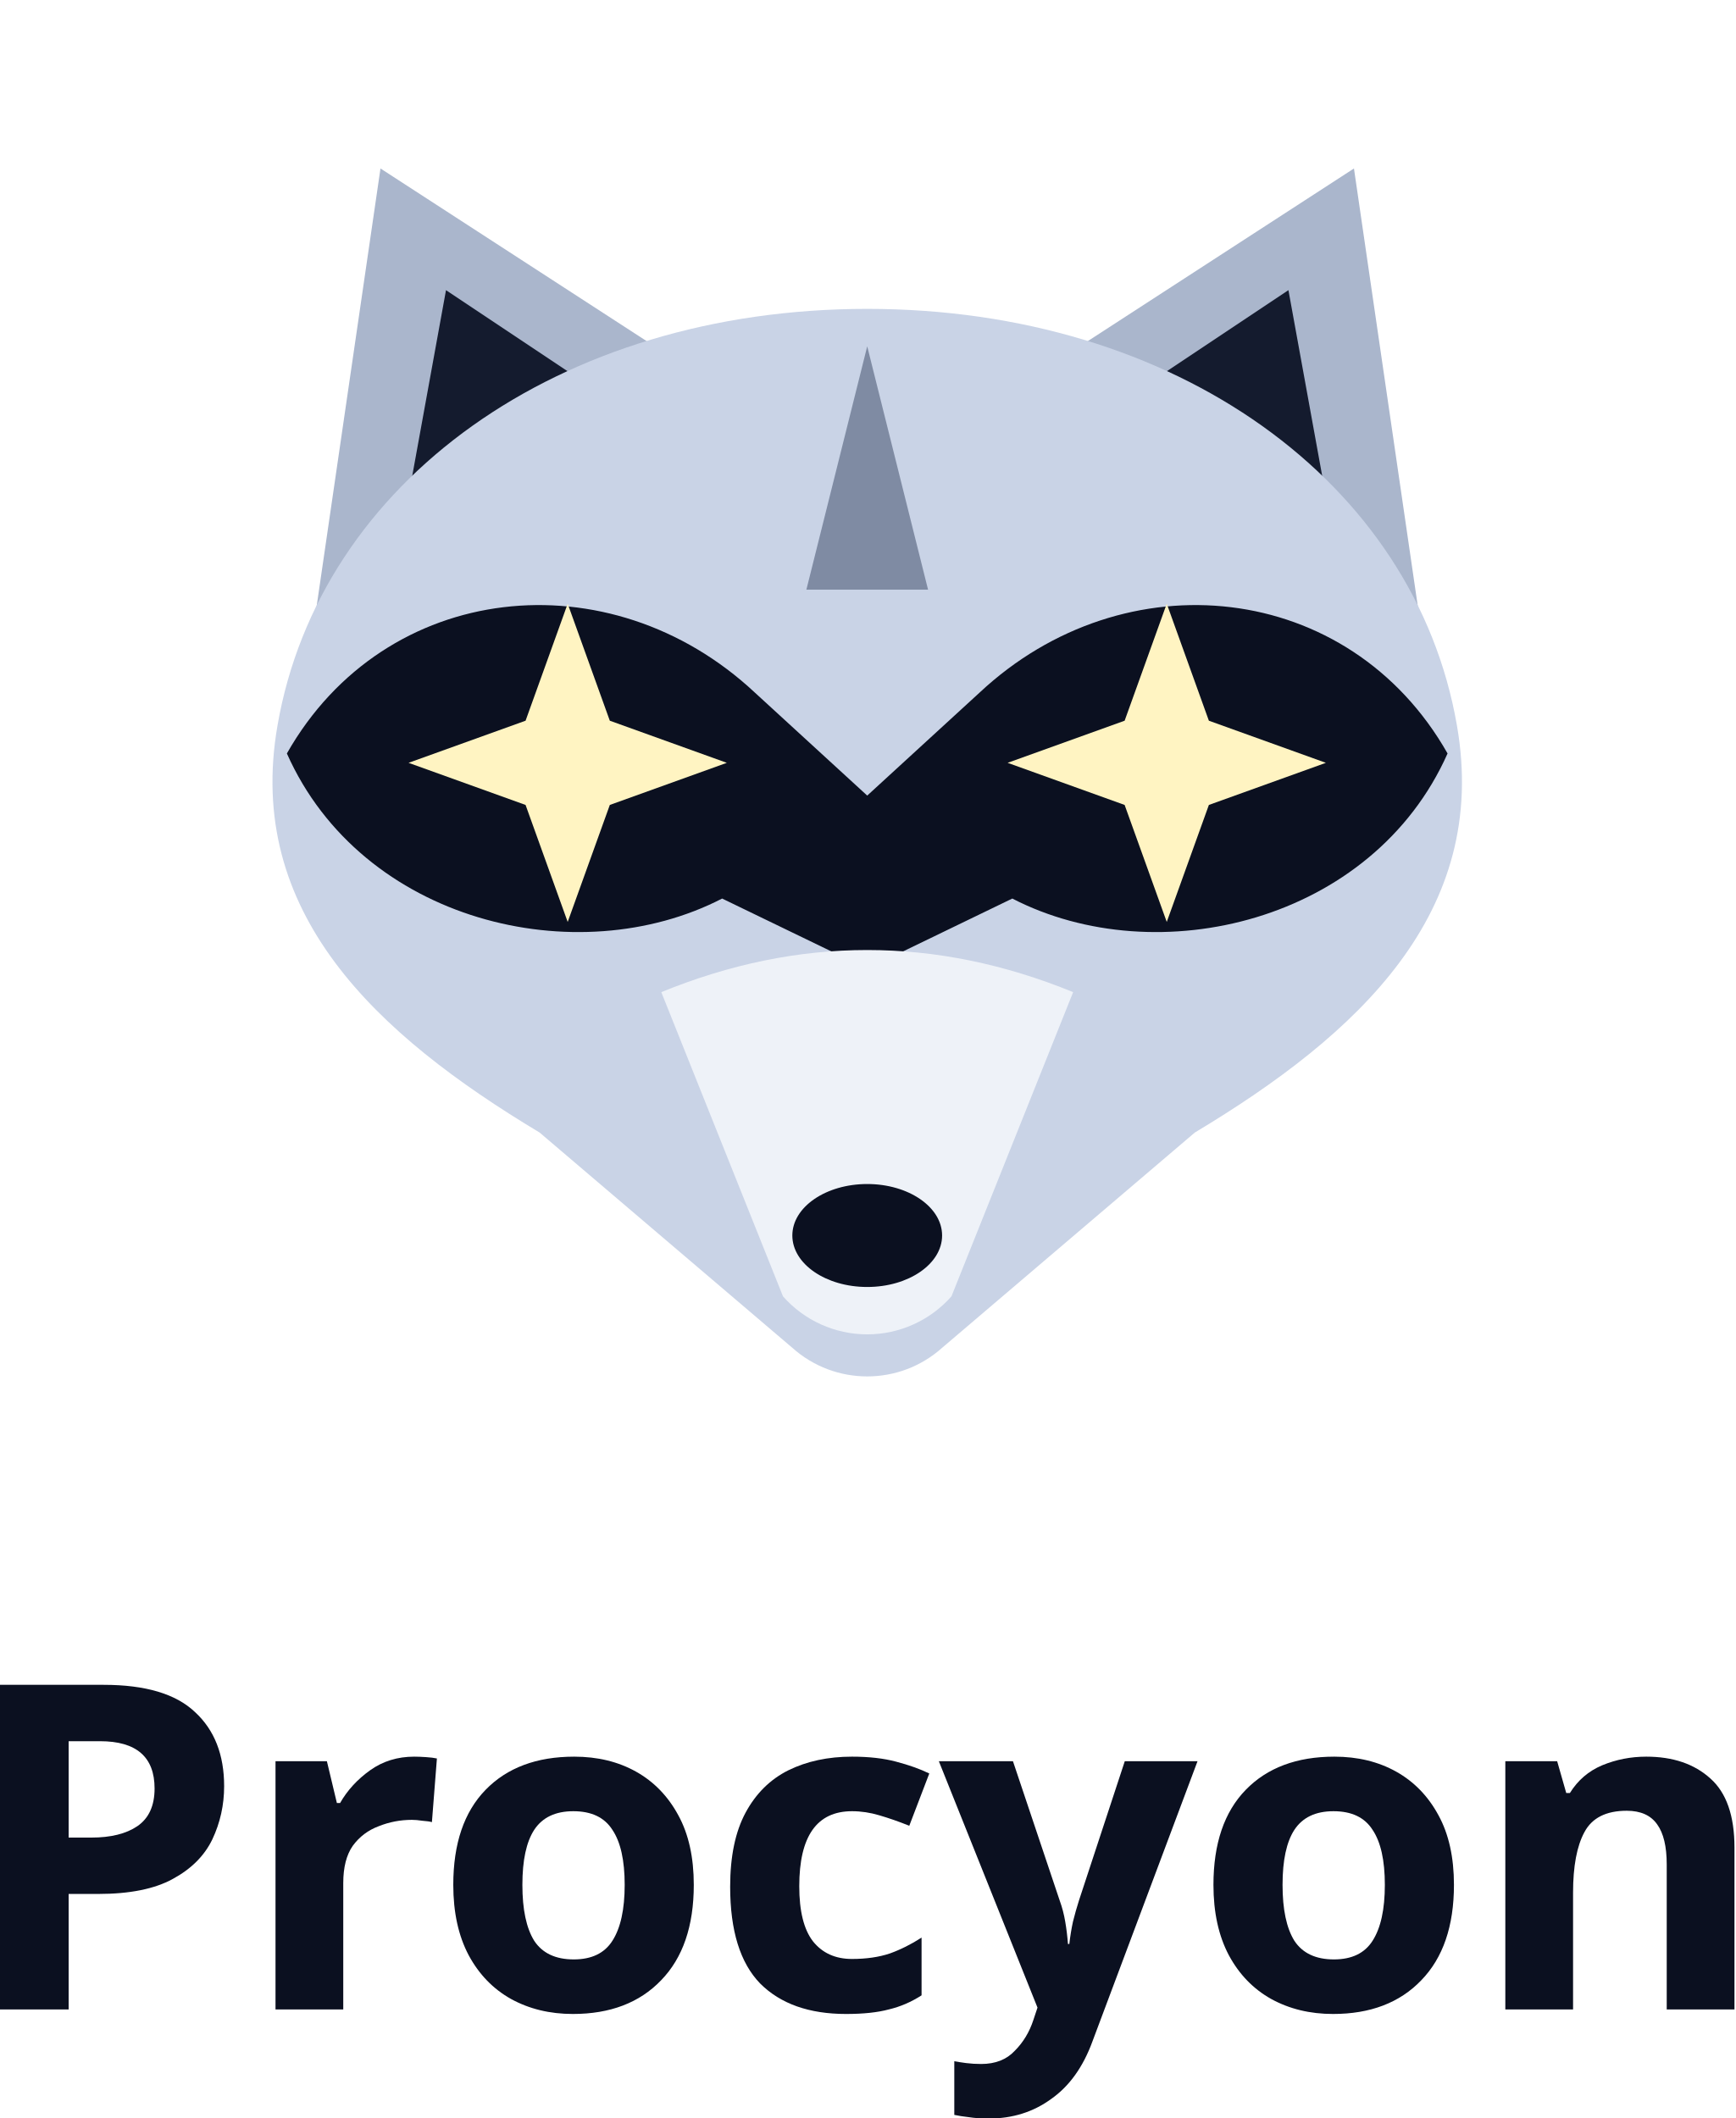
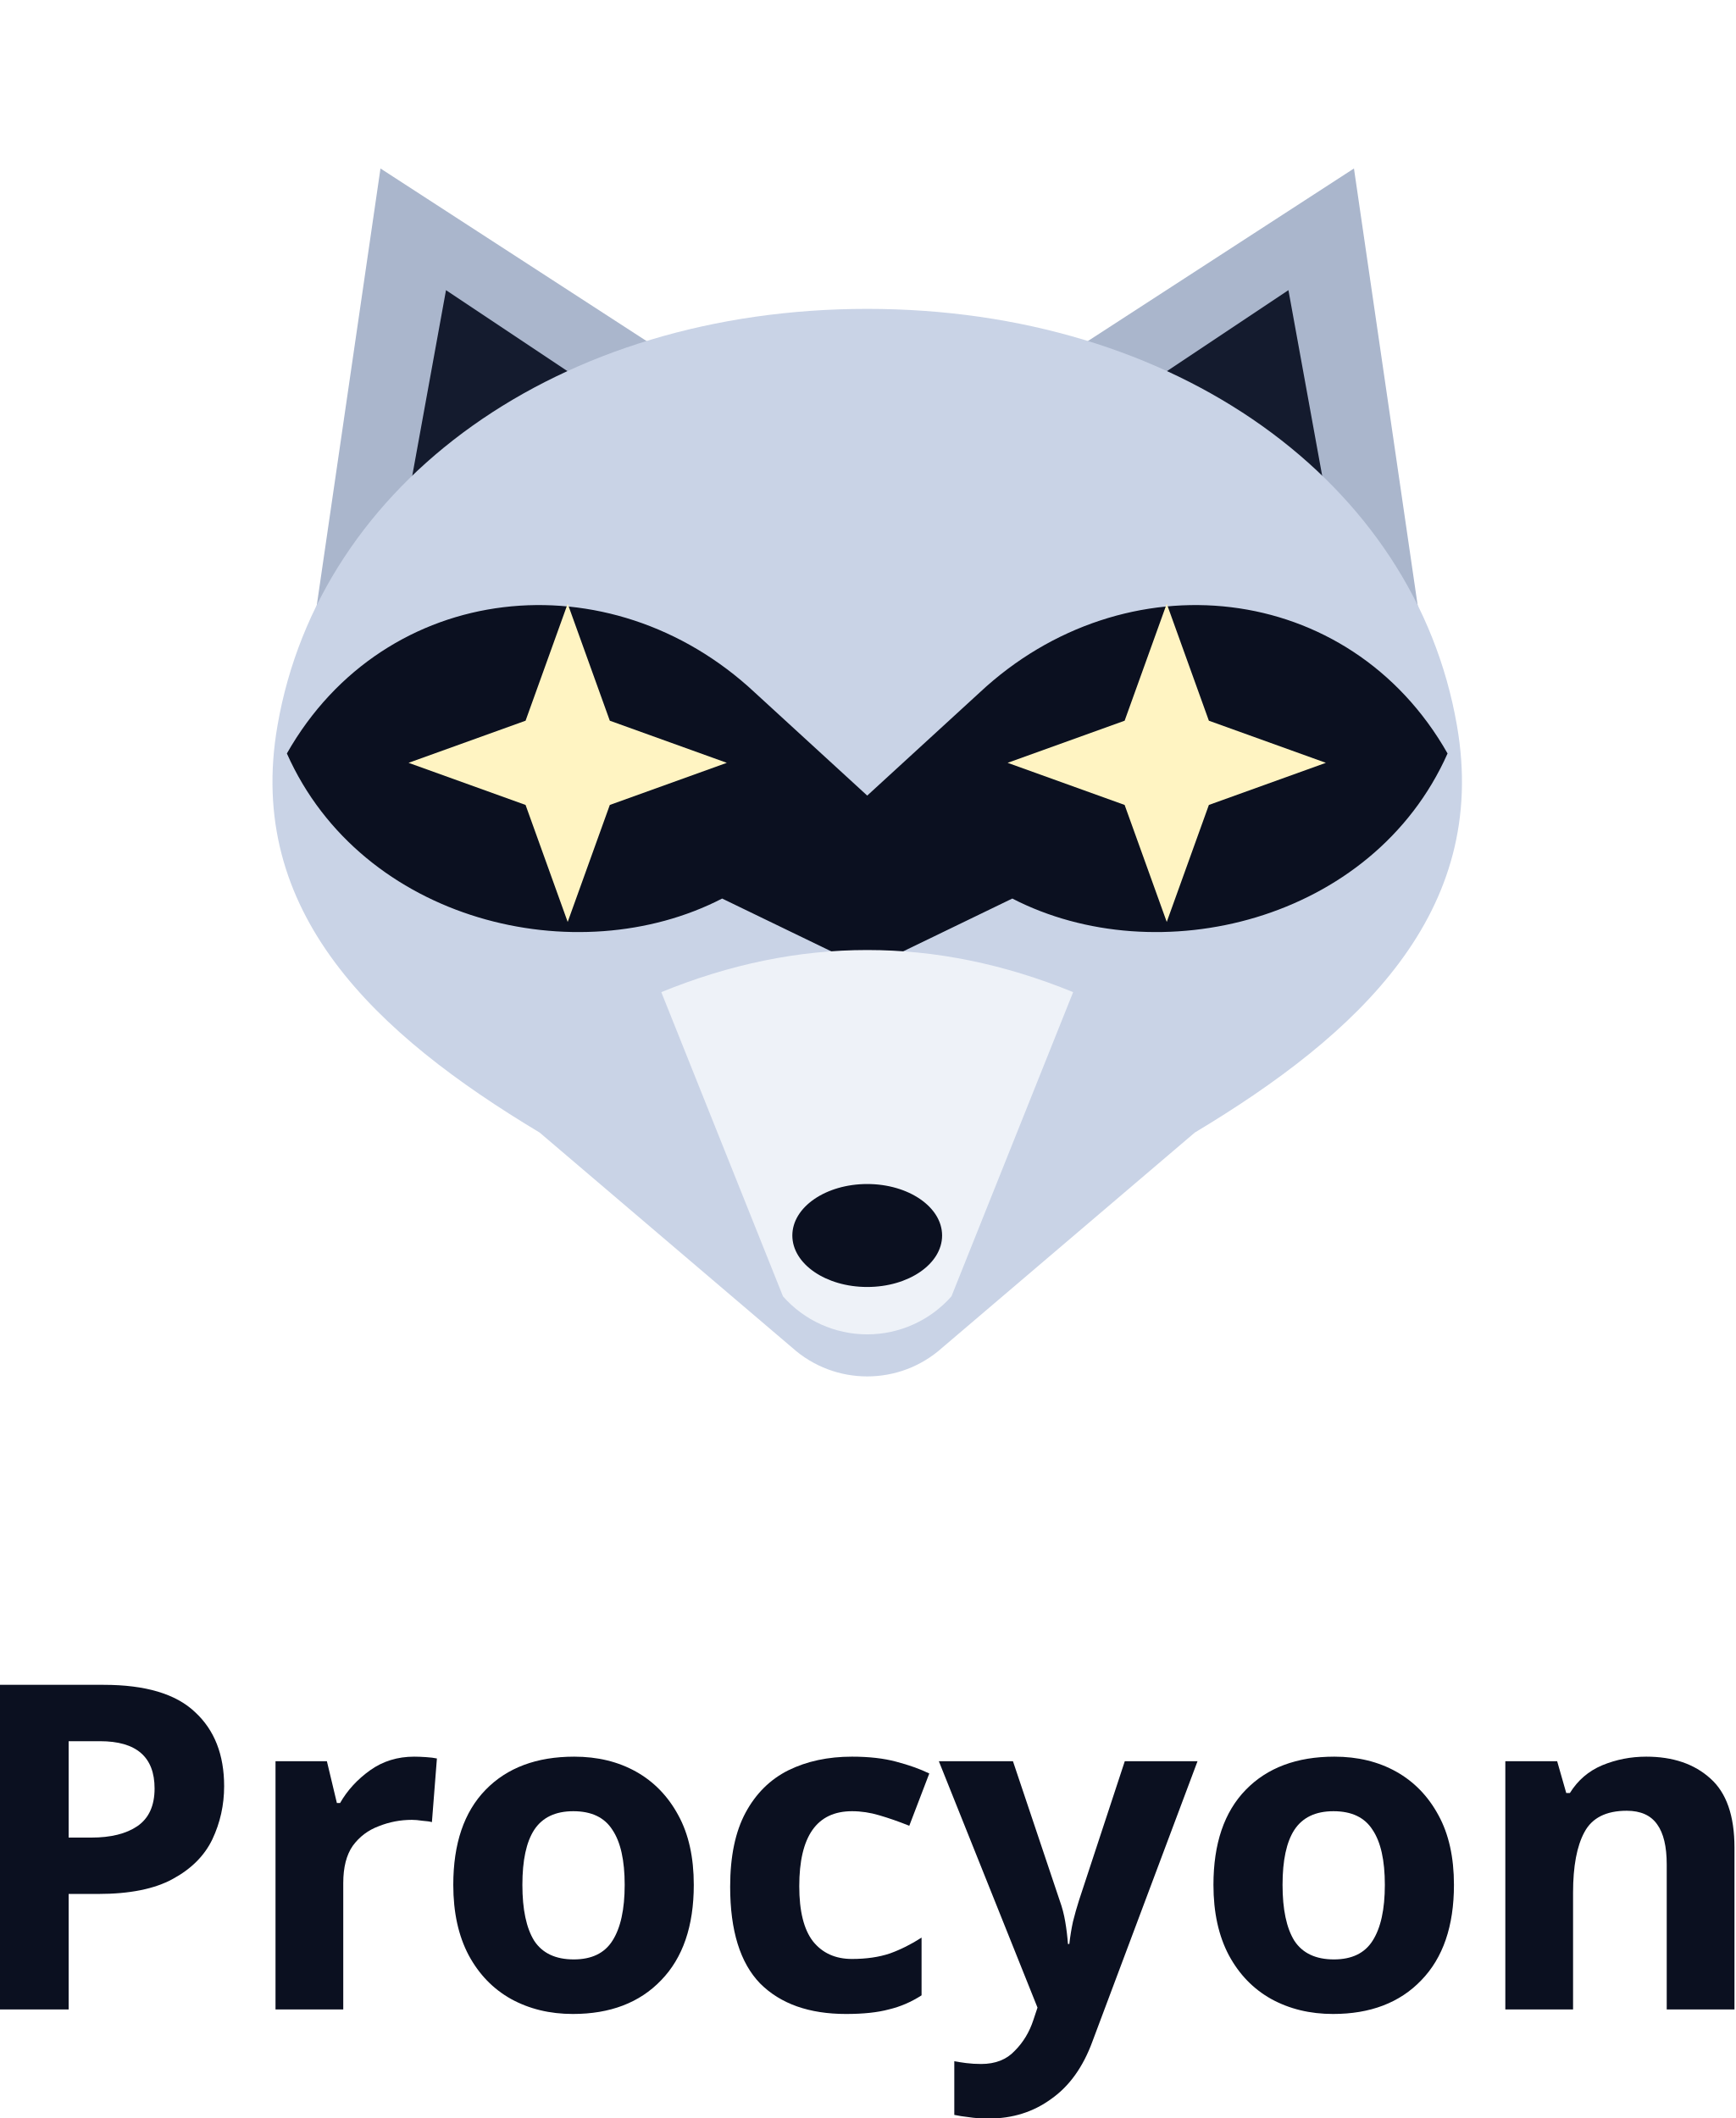
- <svg xmlns="http://www.w3.org/2000/svg" viewBox="0 0 649 792" version="1.1" id="svg32">
-   <defs id="defs36" />
-   <g transform="matrix(17.5,0,0,17.5,44.27,0)" id="g26">
+ <svg xmlns="http://www.w3.org/2000/svg" viewBox="0 0 649 792" version="1.1" id="svg30">
+   <defs id="defs34" />
+   <g transform="matrix(17.5,0,0,17.5,44.27,0)" id="g24">
    <path d="M 4.2,13.2 5.6,3.6 13,8.4 Z" fill="#aab6cc" id="path4" />
    <path d="M 27.8,13.2 26.4,3.6 19,8.4 Z" fill="#aab6cc" id="path6" />
    <path d="M 6.2,10.6 7,6.2 10.6,8.6 Z" fill="#141b2e" id="path8" />
    <path d="M 25.8,10.6 25,6.2 21.4,8.6 Z" fill="#141b2e" id="path10" />
    <path d="m 16,6.6 c 6.6,0 11.7,3.7 12.6,8.9 0.7,4 -2.1,6.6 -5.6,8.7 l -5.4,4.6 a 2.4,2.4 0 0 1 -3.2,0 L 9,24.2 C 5.5,22.1 2.7,19.5 3.4,15.5 4.3,10.3 9.4,6.6 16,6.6 Z" fill="#c9d3e6" id="path12" />
-     <path d="m 16,7.4 -1.3,5.2 h 2.6 z" fill="#7f8ba3" id="path14" />
-     <path d="m 3.6,16.1 c 2.1,-3.7 6.9,-4.2 10,-1.3 L 16,17 18.4,14.8 c 3.1,-2.9 7.9,-2.4 10,1.3 -1.6,3.6 -6.2,4.7 -9.3,3.1 L 16,20.7 12.9,19.2 C 9.8,20.8 5.2,19.7 3.6,16.1 Z" fill="#0b1020" id="path16" />
-     <path d="m 11.6,21.2 q 4.4,-1.8 8.8,0 l -2.6,6.5 a 2.4,2.4 0 0 1 -3.6,0 z" fill="#eef2f8" id="path18" />
-     <path id="ellipse20" style="fill:#0b1020" d="M 17.6,26.4 A 1.6,1.1 0 0 1 16,27.5 1.6,1.1 0 0 1 14.4,26.4 1.6,1.1 0 0 1 16,25.3 1.6,1.1 0 0 1 17.6,26.4 Z" />
-     <path d="m 9.6,12.9 0.9,2.5 2.5,0.9 -2.5,0.9 -0.9,2.5 -0.9,-2.5 -2.5,-0.9 2.5,-0.9 z" fill="#fff4c2" id="path22" />
-     <path d="m 22.4,12.9 0.9,2.5 2.5,0.9 -2.5,0.9 -0.9,2.5 -0.9,-2.5 -2.5,-0.9 2.5,-0.9 z" fill="#fff4c2" id="path24" />
+     <path d="m 3.6,16.1 c 2.1,-3.7 6.9,-4.2 10,-1.3 L 16,17 18.4,14.8 c 3.1,-2.9 7.9,-2.4 10,1.3 -1.6,3.6 -6.2,4.7 -9.3,3.1 L 16,20.7 12.9,19.2 C 9.8,20.8 5.2,19.7 3.6,16.1 Z" fill="#0b1020" id="path14" />
+     <path d="m 11.6,21.2 q 4.4,-1.8 8.8,0 l -2.6,6.5 a 2.4,2.4 0 0 1 -3.6,0 z" fill="#eef2f8" id="path16" />
+     <path id="ellipse18" style="fill:#0b1020" d="M 17.6,26.4 A 1.6,1.1 0 0 1 16,27.5 1.6,1.1 0 0 1 14.4,26.4 1.6,1.1 0 0 1 16,25.3 1.6,1.1 0 0 1 17.6,26.4 Z" />
+     <path d="m 9.6,12.9 0.9,2.5 2.5,0.9 -2.5,0.9 -0.9,2.5 -0.9,-2.5 -2.5,-0.9 2.5,-0.9 z" fill="#fff4c2" id="path20" />
+     <path d="m 22.4,12.9 0.9,2.5 2.5,0.9 -2.5,0.9 -0.9,2.5 -0.9,-2.5 -2.5,-0.9 2.5,-0.9 z" fill="#fff4c2" id="path22" />
  </g>
-   <g transform="translate(0,560.7)" id="g30">
-     <g aria-label="Procyon" id="text28" style="font-weight:700;font-size:170px;font-family:'Noto Sans';letter-spacing:-1.7;fill:#0b1020">
-       <path d="m 38.76,69.32 q 23.46,0 34.17,10.2 10.88,10.03 10.88,27.71 0,10.54 -4.42,19.89 -4.42,9.18 -14.79,14.79 -10.2,5.61 -27.88,5.61 H 25.67 V 190.7 H -1.9073486e-7 V 69.32 Z m -1.36,21.08 H 25.67 V 126.44 h 8.5 q 10.88,0 17.17,-4.25 6.46,-4.42 6.46,-14.11 0,-17.68 -20.4,-17.68 z" id="path39" />
-       <path d="m 154.87,96.18 q 1.87,0 4.42,0.17 2.55,0.17 4.08,0.51 l -1.87,23.8 q -1.19,-0.34 -3.57,-0.51 -2.21,-0.34 -3.91,-0.34 -6.46,0 -12.41,2.38 -5.95,2.21 -9.69,7.31 -3.57,5.1 -3.57,13.94 v 47.26 h -25.33 V 97.88 h 19.21 l 3.74,15.64 h 1.19 q 4.08,-7.14 11.22,-12.24 7.14,-5.1 16.49,-5.1 z" id="path41" />
-       <path d="m 259.42,144.12 q 0,23.12 -12.24,35.7 -12.07,12.58 -32.98,12.58 -12.92,0 -23.12,-5.61 -10.03,-5.61 -15.81,-16.32 -5.78,-10.88 -5.78,-26.35 0,-23.12 12.07,-35.53 12.07,-12.41 33.15,-12.41 13.09,0 23.12,5.61 10.03,5.61 15.81,16.32 5.78,10.54 5.78,26.01 z m -64.09,0 q 0,13.77 4.42,20.91 4.59,6.97 14.79,6.97 10.03,0 14.45,-6.97 4.59,-7.14 4.59,-20.91 0,-13.77 -4.59,-20.57 -4.42,-6.97 -14.62,-6.97 -10.03,0 -14.62,6.97 -4.42,6.8 -4.42,20.57 z" id="path43" />
-       <path d="m 316.37,192.4 q -20.74,0 -32.13,-11.39 -11.22,-11.56 -11.22,-36.21 0,-17 5.78,-27.71 5.78,-10.71 15.98,-15.81 10.37,-5.1 23.8,-5.1 9.52,0 16.49,1.87 7.14,1.87 12.41,4.42 l -7.48,19.55 q -5.95,-2.38 -11.22,-3.91 -5.1,-1.53 -10.2,-1.53 -19.72,0 -19.72,28.05 0,13.94 5.1,20.57 5.27,6.63 14.62,6.63 7.99,0 14.11,-2.04 6.12,-2.21 11.9,-5.95 v 21.59 q -5.78,3.74 -12.24,5.27 -6.29,1.7 -15.98,1.7 z" id="path45" />
-       <path d="m 351.05,97.88 h 27.71 l 17.51,52.19 q 1.36,3.74 2.04,7.82 0.68,3.91 1.02,8.33 h 0.51 q 0.51,-4.42 1.36,-8.33 1.02,-4.08 2.21,-7.82 l 17.17,-52.19 h 27.2 L 408.51,202.6 q -5.27,14.45 -15.47,21.59 -10.03,7.31 -23.29,7.31 -4.25,0 -7.48,-0.51 -3.06,-0.34 -5.44,-0.85 v -20.06 q 1.87,0.34 4.42,0.68 2.72,0.34 5.61,0.34 7.99,0 12.58,-4.93 4.76,-4.76 6.97,-11.56 l 1.53,-4.59 z" id="path47" />
-       <path d="m 543.66,144.12 q 0,23.12 -12.24,35.7 -12.07,12.58 -32.98,12.58 -12.92,0 -23.12,-5.61 -10.03,-5.61 -15.81,-16.32 -5.78,-10.88 -5.78,-26.35 0,-23.12 12.07,-35.53 12.07,-12.41 33.15,-12.41 13.09,0 23.12,5.61 10.03,5.61 15.81,16.32 5.78,10.54 5.78,26.01 z m -64.09,0 q 0,13.77 4.42,20.91 4.59,6.97 14.79,6.97 10.03,0 14.45,-6.97 4.59,-7.14 4.59,-20.91 0,-13.77 -4.59,-20.57 -4.42,-6.97 -14.62,-6.97 -10.03,0 -14.62,6.97 -4.42,6.8 -4.42,20.57 z" id="path49" />
-       <path d="m 615.57,96.18 q 14.96,0 23.97,8.16 9.01,7.99 9.01,25.84 v 60.52 h -25.33 v -54.23 q 0,-10.03 -3.57,-14.96 -3.57,-5.1 -11.39,-5.1 -11.56,0 -15.81,7.99 -4.25,7.82 -4.25,22.61 v 43.69 h -25.33 V 97.88 h 19.38 l 3.4,11.9 h 1.36 q 4.42,-7.14 12.07,-10.37 7.82,-3.23 16.49,-3.23 z" id="path51" />
+   <g transform="translate(0,560.7)" id="g28">
+     <g aria-label="Procyon" id="text26" style="font-weight:700;font-size:170px;font-family:'Noto Sans';letter-spacing:-1.7;fill:#0b1020">
+       <path d="m 38.76,69.32 q 23.46,0 34.17,10.2 10.88,10.03 10.88,27.71 0,10.54 -4.42,19.89 -4.42,9.18 -14.79,14.79 -10.2,5.61 -27.88,5.61 H 25.67 V 190.7 H -1.9073486e-7 V 69.32 Z m -1.36,21.08 H 25.67 V 126.44 h 8.5 q 10.88,0 17.17,-4.25 6.46,-4.42 6.46,-14.11 0,-17.68 -20.4,-17.68 z" id="path37" />
+       <path d="m 154.87,96.18 q 1.87,0 4.42,0.17 2.55,0.17 4.08,0.51 l -1.87,23.8 q -1.19,-0.34 -3.57,-0.51 -2.21,-0.34 -3.91,-0.34 -6.46,0 -12.41,2.38 -5.95,2.21 -9.69,7.31 -3.57,5.1 -3.57,13.94 v 47.26 h -25.33 V 97.88 h 19.21 l 3.74,15.64 h 1.19 q 4.08,-7.14 11.22,-12.24 7.14,-5.1 16.49,-5.1 z" id="path39" />
+       <path d="m 259.42,144.12 q 0,23.12 -12.24,35.7 -12.07,12.58 -32.98,12.58 -12.92,0 -23.12,-5.61 -10.03,-5.61 -15.81,-16.32 -5.78,-10.88 -5.78,-26.35 0,-23.12 12.07,-35.53 12.07,-12.41 33.15,-12.41 13.09,0 23.12,5.61 10.03,5.61 15.81,16.32 5.78,10.54 5.78,26.01 z m -64.09,0 q 0,13.77 4.42,20.91 4.59,6.97 14.79,6.97 10.03,0 14.45,-6.97 4.59,-7.14 4.59,-20.91 0,-13.77 -4.59,-20.57 -4.42,-6.97 -14.62,-6.97 -10.03,0 -14.62,6.97 -4.42,6.8 -4.42,20.57 z" id="path41" />
+       <path d="m 316.37,192.4 q -20.74,0 -32.13,-11.39 -11.22,-11.56 -11.22,-36.21 0,-17 5.78,-27.71 5.78,-10.71 15.98,-15.81 10.37,-5.1 23.8,-5.1 9.52,0 16.49,1.87 7.14,1.87 12.41,4.42 l -7.48,19.55 q -5.95,-2.38 -11.22,-3.91 -5.1,-1.53 -10.2,-1.53 -19.72,0 -19.72,28.05 0,13.94 5.1,20.57 5.27,6.63 14.62,6.63 7.99,0 14.11,-2.04 6.12,-2.21 11.9,-5.95 v 21.59 q -5.78,3.74 -12.24,5.27 -6.29,1.7 -15.98,1.7 z" id="path43" />
+       <path d="m 351.05,97.88 h 27.71 l 17.51,52.19 q 1.36,3.74 2.04,7.82 0.68,3.91 1.02,8.33 h 0.51 q 0.51,-4.42 1.36,-8.33 1.02,-4.08 2.21,-7.82 l 17.17,-52.19 h 27.2 L 408.51,202.6 q -5.27,14.45 -15.47,21.59 -10.03,7.31 -23.29,7.31 -4.25,0 -7.48,-0.51 -3.06,-0.34 -5.44,-0.85 v -20.06 q 1.87,0.34 4.42,0.68 2.72,0.34 5.61,0.34 7.99,0 12.58,-4.93 4.76,-4.76 6.97,-11.56 l 1.53,-4.59 z" id="path45" />
+       <path d="m 543.66,144.12 q 0,23.12 -12.24,35.7 -12.07,12.58 -32.98,12.58 -12.92,0 -23.12,-5.61 -10.03,-5.61 -15.81,-16.32 -5.78,-10.88 -5.78,-26.35 0,-23.12 12.07,-35.53 12.07,-12.41 33.15,-12.41 13.09,0 23.12,5.61 10.03,5.61 15.81,16.32 5.78,10.54 5.78,26.01 z m -64.09,0 q 0,13.77 4.42,20.91 4.59,6.97 14.79,6.97 10.03,0 14.45,-6.97 4.59,-7.14 4.59,-20.91 0,-13.77 -4.59,-20.57 -4.42,-6.97 -14.62,-6.97 -10.03,0 -14.62,6.97 -4.42,6.8 -4.42,20.57 z" id="path47" />
+       <path d="m 615.57,96.18 q 14.96,0 23.97,8.16 9.01,7.99 9.01,25.84 v 60.52 h -25.33 v -54.23 q 0,-10.03 -3.57,-14.96 -3.57,-5.1 -11.39,-5.1 -11.56,0 -15.81,7.99 -4.25,7.82 -4.25,22.61 v 43.69 h -25.33 V 97.88 h 19.38 l 3.4,11.9 h 1.36 q 4.42,-7.14 12.07,-10.37 7.82,-3.23 16.49,-3.23 z" id="path49" />
    </g>
  </g>
</svg>
